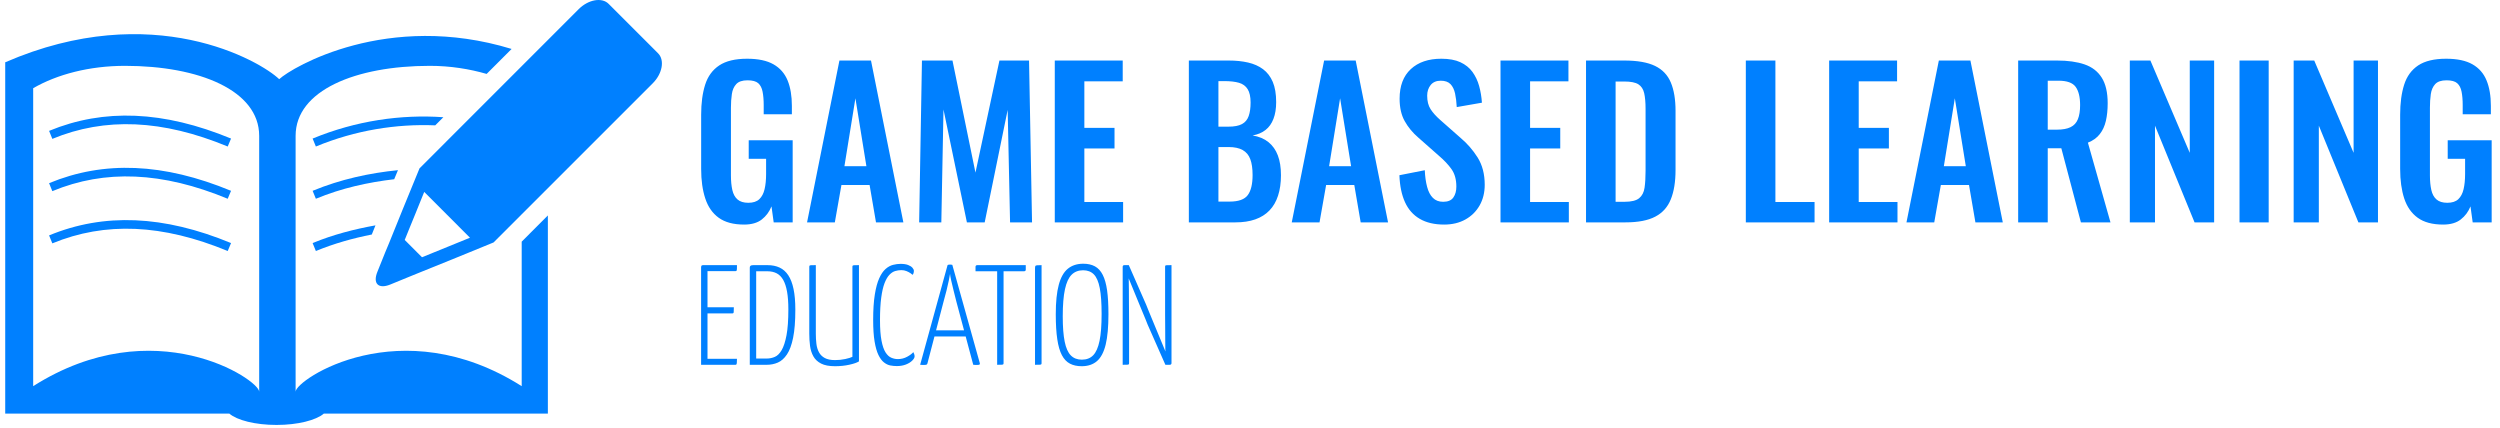
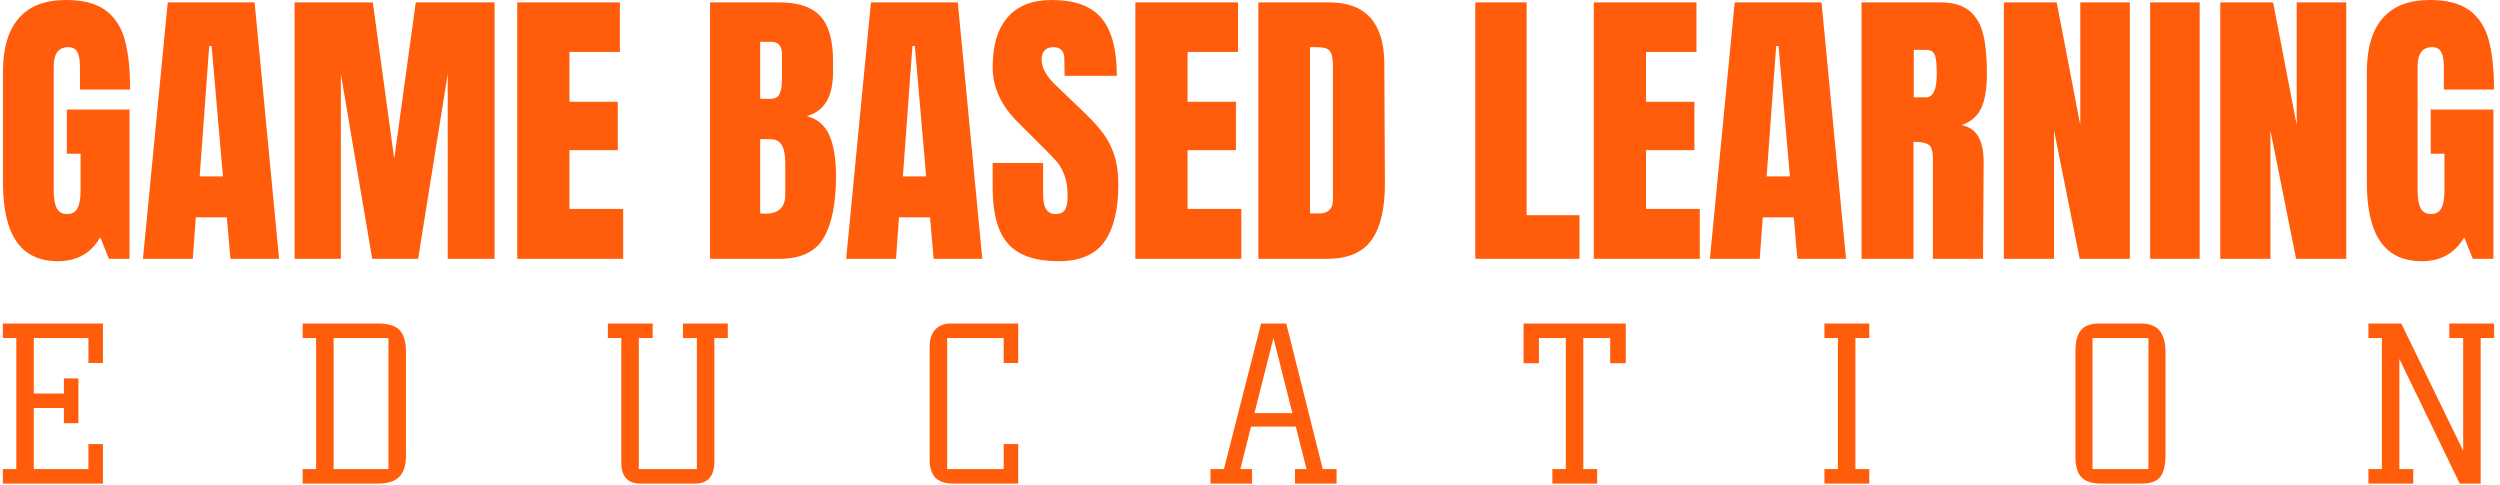
- <svg xmlns="http://www.w3.org/2000/svg" version="1.1" width="1000" height="171" viewBox="0 0 1000 171">
-   <g transform="matrix(1,0,0,1,-0.6060606,-0.511968)">
-     <svg viewBox="0 0 396 68" data-background-color="#ffffff" preserveAspectRatio="xMidYMid meet" height="171" width="1000">
-       <g id="tight-bounds" transform="matrix(1,0,0,1,0.24,0.2035896)">
-         <svg viewBox="0 0 395.52 67.593" height="67.593" width="395.52">
+ <svg xmlns="http://www.w3.org/2000/svg" version="1.1" width="1000" height="194" viewBox="0 0 1000 194">
+   <g transform="matrix(1,0,0,1,-0.6060439,-0.1484287)">
+     <svg viewBox="0 0 396 77" data-background-color="#b5a9a4" preserveAspectRatio="xMidYMid meet" height="194" width="1000">
+       <g id="tight-bounds" transform="matrix(1,0,0,1,0.2399934,0.05891385)">
+         <svg viewBox="0 0 395.52 76.882" height="76.882" width="395.52">
          <g>
-             <svg viewBox="0 0 549.218 93.859" height="67.593" width="395.52">
-               <g transform="matrix(1,0,0,1,153.6984,12.97187)">
-                 <svg viewBox="0 0 395.52 67.916" height="67.916" width="395.52">
+             <svg viewBox="0 0 395.52 76.882" height="76.882" width="395.52">
+               <g>
+                 <svg viewBox="0 0 395.52 76.882" height="76.882" width="395.52">
                  <g>
-                     <svg viewBox="0 0 395.52 67.916" height="67.916" width="395.52">
+                     <svg viewBox="0 0 395.52 76.882" height="76.882" width="395.52">
                      <g>
-                         <svg viewBox="0 0 395.52 36.63" height="36.63" width="395.52">
-                           <g transform="matrix(1,0,0,1,0,0)">
-                             <svg width="395.52" viewBox="2.45 -40.95 448.06 41.5" height="36.63" data-palette-color="#0080ff">
-                               <path d="M13.2 0.55L13.2 0.55Q9.2 0.55 6.85-1.15 4.5-2.85 3.48-5.98 2.45-9.1 2.45-13.35L2.45-13.35 2.45-26.95Q2.45-31.3 3.45-34.45 4.45-37.6 6.98-39.28 9.5-40.95 13.95-40.95L13.95-40.95Q18.1-40.95 20.55-39.55 23-38.15 24.08-35.52 25.15-32.9 25.15-29.15L25.15-29.15 25.15-27.05 18.1-27.05 18.1-29.35Q18.1-31.3 17.82-32.7 17.55-34.1 16.73-34.83 15.9-35.55 14.05-35.55L14.05-35.55Q12.1-35.55 11.23-34.6 10.35-33.65 10.13-32.1 9.9-30.55 9.9-28.7L9.9-28.7 9.9-11.75Q9.9-9.65 10.25-8.1 10.6-6.55 11.55-5.73 12.5-4.9 14.25-4.9L14.25-4.9Q16.05-4.9 17-5.8 17.95-6.7 18.32-8.3 18.7-9.9 18.7-12.1L18.7-12.1 18.7-15.9 14.35-15.9 14.35-20.55 25.35-20.55 25.35 0 20.6 0 20.05-4Q19.25-2 17.63-0.73 16 0.55 13.2 0.55ZM35.9 0L28.95 0 37.05-40.5 44.95-40.5 53.05 0 46.2 0 44.6-9.35 37.55-9.35 35.9 0ZM41.05-31.05L38.3-14.05 43.8-14.05 41.05-31.05ZM62.55 0L57 0 57.7-40.5 65.34-40.5 71.09-12.45 77.09-40.5 84.5-40.5 85.25 0 79.75 0 79.15-28.15 73.4 0 68.95 0 63.09-28.25 62.55 0ZM108.04 0L90.94 0 90.94-40.5 107.94-40.5 107.94-35.3 98.34-35.3 98.34-23.65 105.89-23.65 105.89-18.5 98.34-18.5 98.34-5.1 108.04-5.1 108.04 0ZM136.14 0L124.49 0 124.49-40.5 134.44-40.5Q137.14-40.5 139.31-40 141.49-39.5 143.06-38.33 144.64-37.15 145.49-35.15 146.34-33.15 146.34-30.1L146.34-30.1Q146.34-27.65 145.66-25.9 144.99-24.15 143.69-23.13 142.39-22.1 140.44-21.75L140.44-21.75Q142.84-21.35 144.41-20.08 145.99-18.8 146.76-16.75 147.54-14.7 147.54-11.8L147.54-11.8Q147.54-8.9 146.81-6.68 146.09-4.45 144.66-2.98 143.24-1.5 141.11-0.75 138.99 0 136.14 0L136.14 0ZM131.89-18.85L131.89-5.2 134.69-5.2Q138.04-5.2 139.24-6.83 140.44-8.45 140.44-11.85L140.44-11.85Q140.44-14.3 139.86-15.83 139.29-17.35 137.96-18.1 136.64-18.85 134.44-18.85L134.44-18.85 131.89-18.85ZM131.89-35.35L131.89-23.95 134.39-23.95Q136.59-23.95 137.79-24.6 138.99-25.25 139.46-26.6 139.94-27.95 139.94-30L139.94-30Q139.94-32.15 139.21-33.33 138.49-34.5 137.04-34.93 135.59-35.35 133.34-35.35L133.34-35.35 131.89-35.35ZM157.19 0L150.24 0 158.34-40.5 166.24-40.5 174.34 0 167.49 0 165.89-9.35 158.84-9.35 157.19 0ZM162.34-31.05L159.59-14.05 165.09-14.05 162.34-31.05ZM188.38 0.55L188.38 0.55Q184.73 0.55 182.28-0.88 179.83-2.3 178.58-5.05 177.33-7.8 177.18-11.8L177.18-11.8 183.53-13.05Q183.63-10.7 184.11-8.9 184.58-7.1 185.56-6.13 186.53-5.15 188.13-5.15L188.13-5.15Q189.93-5.15 190.68-6.23 191.43-7.3 191.43-8.95L191.43-8.95Q191.43-11.6 190.23-13.3 189.03-15 187.03-16.7L187.03-16.7 181.93-21.2Q179.78-23.05 178.51-25.33 177.23-27.6 177.23-30.95L177.23-30.95Q177.23-35.75 180.03-38.35 182.83-40.95 187.68-40.95L187.68-40.95Q190.53-40.95 192.43-40.08 194.33-39.2 195.46-37.65 196.58-36.1 197.13-34.13 197.68-32.15 197.83-29.95L197.83-29.95 191.53-28.85Q191.43-30.75 191.11-32.25 190.78-33.75 189.96-34.6 189.13-35.45 187.53-35.45L187.53-35.45Q185.88-35.45 185.01-34.38 184.13-33.3 184.13-31.7L184.13-31.7Q184.13-29.65 184.98-28.33 185.83-27 187.43-25.6L187.43-25.6 192.48-21.15Q194.98-19.05 196.76-16.23 198.53-13.4 198.53-9.4L198.53-9.4Q198.53-6.5 197.26-4.25 195.98-2 193.71-0.73 191.43 0.55 188.38 0.55ZM219.58 0L202.48 0 202.48-40.5 219.48-40.5 219.48-35.3 209.88-35.3 209.88-23.65 217.43-23.65 217.43-18.5 209.88-18.5 209.88-5.1 219.58-5.1 219.58 0ZM233.73 0L223.88 0 223.88-40.5 233.43-40.5Q238.38-40.5 241.15-39.15 243.93-37.8 245.1-35 246.28-32.2 246.28-27.9L246.28-27.9 246.28-13.1Q246.28-8.7 245.1-5.78 243.93-2.85 241.2-1.43 238.48 0 233.73 0L233.73 0ZM231.28-35.25L231.28-5.15 233.53-5.15Q236.08-5.15 237.18-6.05 238.28-6.95 238.53-8.68 238.78-10.4 238.78-12.9L238.78-12.9 238.78-28.4Q238.78-30.85 238.43-32.35 238.08-33.85 236.98-34.55 235.88-35.25 233.43-35.25L233.43-35.25 231.28-35.25ZM281.07 0L263.87 0 263.87-40.5 271.27-40.5 271.27-5.1 281.07-5.1 281.07 0ZM301.82 0L284.72 0 284.72-40.5 301.72-40.5 301.72-35.3 292.12-35.3 292.12-23.65 299.67-23.65 299.67-18.5 292.12-18.5 292.12-5.1 301.82-5.1 301.82 0ZM311.02 0L304.07 0 312.17-40.5 320.07-40.5 328.17 0 321.32 0 319.72-9.35 312.67-9.35 311.02 0ZM316.17-31.05L313.42-14.05 318.92-14.05 316.17-31.05ZM339.42 0L332.02 0 332.02-40.5 341.72-40.5Q345.82-40.5 348.64-39.53 351.47-38.55 352.94-36.2 354.42-33.85 354.42-29.8L354.42-29.8Q354.42-27.35 353.97-25.4 353.52-23.45 352.44-22.08 351.37-20.7 349.47-19.95L349.47-19.95 355.12 0 347.72 0 342.82-18.55 339.42-18.55 339.42 0ZM339.42-35.45L339.42-23.2 341.72-23.2Q343.87-23.2 345.14-23.83 346.42-24.45 346.97-25.83 347.52-27.2 347.52-29.35L347.52-29.35Q347.52-32.4 346.39-33.93 345.27-35.45 342.12-35.45L342.12-35.45 339.42-35.45ZM366.26 0L359.96 0 359.96-40.5 365.11-40.5 374.96-17.4 374.96-40.5 381.06-40.5 381.06 0 376.16 0 366.26-24.2 366.26 0ZM394.71 0L387.41 0 387.41-40.5 394.71-40.5 394.71 0ZM407.26 0L400.96 0 400.96-40.5 406.11-40.5 415.96-17.4 415.96-40.5 422.06-40.5 422.06 0 417.16 0 407.26-24.2 407.26 0ZM438.36 0.55L438.36 0.55Q434.36 0.55 432.01-1.15 429.66-2.85 428.63-5.98 427.61-9.1 427.61-13.35L427.61-13.35 427.61-26.95Q427.61-31.3 428.61-34.45 429.61-37.6 432.13-39.28 434.66-40.95 439.11-40.95L439.11-40.95Q443.26-40.95 445.71-39.55 448.16-38.15 449.23-35.52 450.31-32.9 450.31-29.15L450.31-29.15 450.31-27.05 443.26-27.05 443.26-29.35Q443.26-31.3 442.98-32.7 442.71-34.1 441.88-34.83 441.06-35.55 439.21-35.55L439.21-35.55Q437.26-35.55 436.38-34.6 435.51-33.65 435.28-32.1 435.06-30.55 435.06-28.7L435.06-28.7 435.06-11.75Q435.06-9.65 435.41-8.1 435.76-6.55 436.71-5.73 437.66-4.9 439.41-4.9L439.41-4.9Q441.21-4.9 442.16-5.8 443.11-6.7 443.48-8.3 443.86-9.9 443.86-12.1L443.86-12.1 443.86-15.9 439.51-15.9 439.51-20.55 450.51-20.55 450.51 0 445.76 0 445.21-4Q444.41-2 442.78-0.73 441.16 0.55 438.36 0.55Z" opacity="1" transform="matrix(1,0,0,1,0,0)" fill="#0080ff" class="undefined-text-0" data-fill-palette-color="primary" id="text-0" />
+                         <svg viewBox="0 0 395.52 76.882" height="76.882" width="395.52">
+                           <g>
+                             <svg viewBox="0 0 395.52 76.882" height="76.882" width="395.52">
+                               <g>
+                                 <svg viewBox="0 0 395.52 41.467" height="41.467" width="395.52">
+                                   <g transform="matrix(1,0,0,1,0,0)">
+                                     <svg width="395.52" viewBox="1.55 -43.35 417.26 43.75" height="41.467" data-palette-color="#ff5c0b">
+                                       <path d="M10.75 0.4Q6.1 0.4 3.83-2.88 1.55-6.15 1.55-12.8L1.55-12.8 1.55-31.3Q1.55-37.25 4.2-40.3 6.85-43.35 12.1-43.35L12.1-43.35Q16.35-43.35 18.7-41.65 21.05-39.95 21.95-36.7 22.85-33.45 22.85-28.35L22.85-28.35 14.45-28.35 14.45-32.2Q14.45-33.75 14.03-34.6 13.6-35.45 12.5-35.45L12.5-35.45Q10.05-35.45 10.05-32.25L10.05-32.25 10.05-11.45Q10.05-9.5 10.55-8.5 11.05-7.5 12.3-7.5L12.3-7.5Q13.55-7.5 14.05-8.5 14.55-9.5 14.55-11.45L14.55-11.45 14.55-17.6 12.25-17.6 12.25-25 22.75-25 22.75 0 19.3 0 17.85-3.6Q15.55 0.4 10.75 0.4L10.75 0.4ZM33.35 0L25 0 29.15-42.95 43.7-42.95 47.8 0 39.65 0 39.05-6.95 33.85-6.95 33.35 0ZM36.1-35.65L34.5-13.8 38.4-13.8 36.5-35.65 36.1-35.65ZM58.15 0L50.4 0 50.4-42.95 63.5-42.95 67.09-16.75 70.7-42.95 83.9-42.95 83.9 0 76.05 0 76.05-30.95 71.09 0 63.4 0 58.15-30.95 58.15 0ZM105.44 0L87.69 0 87.69-42.95 104.89-42.95 104.89-34.65 96.44-34.65 96.44-26.3 104.54-26.3 104.54-18.2 96.44-18.2 96.44-8.35 105.44-8.35 105.44 0ZM119.99 0L119.99-42.95 131.64-42.95Q136.34-42.95 138.46-40.65 140.59-38.35 140.59-33.15L140.59-33.15 140.59-31.25Q140.59-25.1 136.19-23.9L136.19-23.9Q138.89-23.2 139.99-20.65 141.09-18.1 141.09-13.9L141.09-13.9Q141.09-7.05 139.04-3.53 136.99 0 131.64 0L131.64 0 119.99 0ZM128.39-26.8L130.14-26.8Q131.24-26.8 131.64-27.63 132.04-28.45 132.04-29.95L132.04-29.95 132.04-34.25Q132.04-36.35 130.19-36.35L130.19-36.35 128.39-36.35 128.39-26.8ZM129.24-7.55Q132.59-7.55 132.59-10.75L132.59-10.75 132.59-16.1Q132.59-18.05 132.01-19.05 131.44-20.05 129.99-20.05L129.99-20.05 128.39-20.05 128.39-7.6 129.24-7.55ZM151.14 0L142.79 0 146.94-42.95 161.49-42.95 165.59 0 157.44 0 156.84-6.95 151.64-6.95 151.14 0ZM153.89-35.65L152.29-13.8 156.19-13.8 154.29-35.65 153.89-35.65ZM178.38 0.4Q172.53 0.4 169.93-2.5 167.33-5.4 167.33-11.85L167.33-11.85 167.33-16.05 175.78-16.05 175.78-10.7Q175.78-7.5 177.83-7.5L177.83-7.5Q178.98-7.5 179.43-8.18 179.88-8.85 179.88-10.45L179.88-10.45Q179.88-12.55 179.38-13.93 178.88-15.3 178.11-16.23 177.33-17.15 175.33-19.1L175.33-19.1 171.63-22.8Q167.33-27 167.33-32.1L167.33-32.1Q167.33-37.6 169.86-40.48 172.38-43.35 177.23-43.35L177.23-43.35Q183.03-43.35 185.58-40.28 188.13-37.2 188.13-30.65L188.13-30.65 179.38-30.65 179.33-33.6Q179.33-34.45 178.86-34.95 178.38-35.45 177.53-35.45L177.53-35.45Q176.53-35.45 176.03-34.9 175.53-34.35 175.53-33.4L175.53-33.4Q175.53-31.3 177.93-29.05L177.93-29.05 182.93-24.25Q184.68-22.55 185.83-21.03 186.98-19.5 187.68-17.43 188.38-15.35 188.38-12.5L188.38-12.5Q188.38-6.15 186.06-2.88 183.73 0.4 178.38 0.4L178.38 0.4ZM208.98 0L191.23 0 191.23-42.95 208.43-42.95 208.43-34.65 199.98-34.65 199.98-26.3 208.08-26.3 208.08-18.2 199.98-18.2 199.98-8.35 208.98-8.35 208.98 0ZM211.83 0L211.83-42.95 223.68-42.95Q228.28-42.95 230.58-40.4 232.88-37.85 232.93-32.85L232.93-32.85 233.03-12.75Q233.08-6.4 230.83-3.2 228.58 0 223.38 0L223.38 0 211.83 0ZM220.48-7.6L221.98-7.6Q224.33-7.6 224.33-9.9L224.33-9.9 224.33-32.05Q224.33-33.5 224.1-34.23 223.88-34.95 223.28-35.2 222.68-35.45 221.43-35.45L221.43-35.45 220.48-35.45 220.48-7.6ZM265.62 0L248.17 0 248.17-42.95 256.77-42.95 256.77-7.3 265.62-7.3 265.62 0ZM285.77 0L268.02 0 268.02-42.95 285.22-42.95 285.22-34.65 276.77-34.65 276.77-26.3 284.87-26.3 284.87-18.2 276.77-18.2 276.77-8.35 285.77-8.35 285.77 0ZM295.82 0L287.47 0 291.62-42.95 306.17-42.95 310.27 0 302.12 0 301.52-6.95 296.32-6.95 295.82 0ZM298.57-35.65L296.97-13.8 300.87-13.8 298.97-35.65 298.57-35.65ZM312.87 0L312.87-42.95 326.07-42.95Q329.22-42.95 330.94-41.53 332.67-40.1 333.27-37.52 333.87-34.95 333.87-30.95L333.87-30.95Q333.87-27.3 332.92-25.25 331.97-23.2 329.62-22.4L329.62-22.4Q331.57-22 332.44-20.45 333.32-18.9 333.32-16.25L333.32-16.25 333.22 0 324.82 0 324.82-16.8Q324.82-18.6 324.12-19.1 323.42-19.6 321.57-19.6L321.57-19.6 321.57 0 312.87 0ZM321.62-27.05L323.67-27.05Q325.47-27.05 325.47-30.95L325.47-30.95Q325.47-32.65 325.32-33.5 325.17-34.35 324.77-34.68 324.37-35 323.62-35L323.62-35 321.62-35 321.62-27.05ZM345.11 0L336.71 0 336.71-42.95 345.56-42.95 349.51-22.4 349.51-42.95 357.81-42.95 357.81 0 349.41 0 345.11-21.5 345.11 0ZM369.51 0L361.21 0 361.21-42.95 369.51-42.95 369.51 0ZM381.36 0L372.96 0 372.96-42.95 381.81-42.95 385.76-22.4 385.76-42.95 394.06-42.95 394.06 0 385.66 0 381.36-21.5 381.36 0ZM406.71 0.4Q402.06 0.4 399.78-2.88 397.51-6.15 397.51-12.8L397.51-12.8 397.51-31.3Q397.51-37.25 400.16-40.3 402.81-43.35 408.06-43.35L408.06-43.35Q412.31-43.35 414.66-41.65 417.01-39.95 417.91-36.7 418.81-33.45 418.81-28.35L418.81-28.35 410.41-28.35 410.41-32.2Q410.41-33.75 409.98-34.6 409.56-35.45 408.46-35.45L408.46-35.45Q406.01-35.45 406.01-32.25L406.01-32.25 406.01-11.45Q406.01-9.5 406.51-8.5 407.01-7.5 408.26-7.5L408.26-7.5Q409.51-7.5 410.01-8.5 410.51-9.5 410.51-11.45L410.51-11.45 410.51-17.6 408.21-17.6 408.21-25 418.71-25 418.71 0 415.26 0 413.81-3.6Q411.51 0.4 406.71 0.4L406.71 0.4Z" opacity="1" transform="matrix(1,0,0,1,0,0)" fill="#ff5c0b" class="undefined-text-0" data-fill-palette-color="primary" id="text-0" />
+                                     </svg>
+                                   </g>
+                                 </svg>
+                               </g>
+                               <g transform="matrix(1,0,0,1,0,51.25583)">
+                                 <svg viewBox="0 0 395.52 25.626" height="25.626" width="395.52">
+                                   <g transform="matrix(1,0,0,1,0,0)">
+                                     <svg width="395.52" viewBox="3.25 -37.5 583.73 37.5" height="25.626" data-palette-color="#35185a">
+                                       <g class="undefined-text-1" data-fill-palette-color="secondary" id="text-1">
+                                         <path d="M17.55-24.65L20.95-24.65 20.95-14.15 17.55-14.15 17.55-17.7 10.5-17.7 10.5-3.4 23.3-3.4 23.3-9.25 26.7-9.25 26.7 0 3.25 0 3.25-3.4 6.4-3.4 6.4-34.1 3.25-34.1 3.25-37.5 26.7-37.5 26.7-28.25 23.3-28.25 23.3-34.1 10.5-34.1 10.5-21.1 17.55-21.1 17.55-24.65ZM73.5-37.5L91.15-37.5Q94.85-37.5 96.28-35.88 97.7-34.25 97.7-30.95L97.7-30.95 97.7-6.55Q97.7-3.1 96.1-1.55 94.5 0 91.15 0L91.15 0 73.5 0 73.5-3.4 76.65-3.4 76.65-34.1 73.5-34.1 73.5-37.5ZM93.6-3.4L93.6-34.1 80.75-34.1 80.75-3.4 93.6-3.4ZM165.46 0L152.61 0Q148.16 0 148.16-4.95L148.16-4.95 148.16-34.1 145.01-34.1 145.01-37.5 155.51-37.5 155.51-34.1 152.26-34.1 152.26-3.4 165.86-3.4 165.86-34.1 162.61-34.1 162.61-37.5 173.11-37.5 173.11-34.1 169.96-34.1 169.96-5.2Q169.96 0 165.46 0L165.46 0ZM237.76-3.4L237.76-9.25 241.16-9.25 241.16 0 225.81 0Q221.61 0 220.71-3.3L220.71-3.3Q220.41-4.25 220.41-5.35L220.41-5.35 220.41-32.1Q220.41-35.75 222.96-37L222.96-37Q223.91-37.5 225.31-37.5L225.31-37.5 241.16-37.5 241.16-28.25 237.76-28.25 237.76-34.1 224.51-34.1 224.51-3.4 237.76-3.4ZM296.51-16.5L305.41-16.5 300.96-34.1 296.51-16.5ZM312.51-3.4L315.76-3.4 315.76 0 306.01 0 306.01-3.4 308.71-3.4 306.21-13.35 295.71-13.35 293.21-3.4 295.96-3.4 295.96 0 286.21 0 286.21-3.4 289.36-3.4 298.06-37.5 303.96-37.5 312.51-3.4ZM366.32 0L366.32-3.4 369.47-3.4 369.47-34.1 363.17-34.1 363.17-28.2 359.57-28.2 359.57-37.5 383.52-37.5 383.52-28.2 379.87-28.2 379.87-34.1 373.57-34.1 373.57-3.4 376.82-3.4 376.82 0 366.32 0ZM437.32-34.1L437.32-3.4 440.57-3.4 440.57 0 430.07 0 430.07-3.4 433.22-3.4 433.22-34.1 430.07-34.1 430.07-37.5 440.57-37.5 440.57-34.1 437.32-34.1ZM494.43-37.5L504.18-37.5Q507.23-37.5 508.6-35.83 509.98-34.15 509.98-30.85L509.98-30.85 509.98-6.8Q509.98-3.2 508.78-1.6 507.58 0 504.43 0L504.43 0 494.83 0Q490.03 0 489.18-3.6L489.18-3.6Q488.88-4.7 488.88-6.05L488.88-6.05 488.88-30.85Q488.88-34.2 489.98-35.7L489.98-35.7Q491.23-37.5 494.43-37.5L494.43-37.5ZM492.88-34.1L492.88-3.4 505.98-3.4 505.98-34.1 492.88-34.1ZM586.98-37.5L586.98-34.1 583.83-34.1 583.83 0 578.93 0 564.78-29.2 564.78-3.4 568.03-3.4 568.03 0 557.53 0 557.53-3.4 560.68-3.4 560.68-34.1 557.53-34.1 557.53-37.5 565.23-37.5 579.73-7.7 579.73-34.1 576.48-34.1 576.48-37.5 586.98-37.5Z" fill="#ff5c0b" data-fill-palette-color="primary" />
+                                       </g>
+                                     </svg>
+                                   </g>
+                                 </svg>
+                               </g>
                            </svg>
                          </g>
                        </svg>
                      </g>
-                       <g transform="matrix(1,0,0,1,0,45.27795)">
-                         <svg viewBox="0 0 103.913 22.638" height="22.638" width="103.913">
-                           <g transform="matrix(1,0,0,1,0,0)">
-                             <svg width="103.913" viewBox="3.05 -35.5 165.23 36" height="22.638" data-palette-color="#0080ff">
-                               <path d="M15.1 0L3.05 0 3.05-34.4Q3.05-34.4 3.15-34.7 3.25-35 3.7-35L3.7-35 15.65-35Q15.65-34.1 15.63-33.65 15.6-33.2 15.5-33.05 15.4-32.9 15.15-32.9L15.15-32.9 5.3-32.9 5.3-2.1 15.65-2.1Q15.65-1.15 15.6-0.7 15.55-0.25 15.45-0.13 15.35 0 15.1 0L15.1 0ZM14.05-18.05L3.75-18.05 3.75-20.2 14.55-20.2Q14.55-18.9 14.5-18.48 14.45-18.05 14.05-18.05L14.05-18.05ZM26.15 0L20.15 0 20.15-34.15Q20.15-34.55 20.4-34.77 20.65-35 21.4-35L21.4-35 26.4-35Q28.8-35 30.62-34.15 32.45-33.3 33.67-31.45 34.9-29.6 35.52-26.63 36.15-23.65 36.15-19.35L36.15-19.35Q36.15-13.3 35.37-9.5 34.6-5.7 33.2-3.63 31.8-1.55 30-0.78 28.2 0 26.15 0L26.15 0ZM22.4-32.85L22.4-2.2 26.15-2.2Q27.6-2.2 28.95-2.78 30.3-3.35 31.35-5.15 32.4-6.95 33.05-10.38 33.7-13.8 33.7-19.5L33.7-19.5Q33.7-23.1 33.25-25.65 32.8-28.2 31.9-29.8 31-31.4 29.6-32.13 28.2-32.85 26.3-32.85L26.3-32.85 22.4-32.85ZM50.1 0.5L50.1 0.5Q47 0.5 45.2-0.43 43.4-1.35 42.5-2.95 41.6-4.55 41.32-6.6 41.05-8.65 41.05-10.95L41.05-10.95 41.05-34.35Q41.05-34.7 41.15-34.83 41.25-34.95 41.72-34.98 42.2-35 43.35-35L43.35-35 43.35-10.9Q43.35-9.05 43.55-7.38 43.75-5.7 44.45-4.4 45.15-3.1 46.5-2.38 47.85-1.65 50.1-1.65L50.1-1.65Q51.95-1.65 53.67-2.02 55.4-2.4 56.2-2.8L56.2-2.8 56.2-34.4Q56.2-34.75 56.32-34.85 56.45-34.95 56.92-34.98 57.4-35 58.5-35L58.5-35 58.5-1.2Q57.5-0.55 55.15-0.03 52.8 0.5 50.1 0.5ZM71.79 0.45L71.79 0.45Q70.64 0.45 69.49 0.23 68.34 0 67.27-0.85 66.19-1.7 65.34-3.45 64.49-5.2 63.99-8.18 63.49-11.15 63.49-15.75L63.49-15.75Q63.49-21.1 64.07-24.68 64.64-28.25 65.62-30.4 66.59-32.55 67.84-33.65 69.09-34.75 70.47-35.1 71.84-35.45 73.14-35.45L73.14-35.45Q74.74-35.45 75.77-35.05 76.79-34.65 77.29-34.08 77.79-33.5 77.79-33L77.79-33Q77.79-32.6 77.67-32.2 77.54-31.8 77.34-31.6L77.34-31.6Q77.14-31.8 76.59-32.18 76.04-32.55 75.22-32.9 74.39-33.25 73.39-33.25L73.39-33.25Q72.29-33.25 71.22-32.93 70.14-32.6 69.19-31.6 68.24-30.6 67.49-28.68 66.74-26.75 66.32-23.58 65.89-20.4 65.89-15.65L65.89-15.65Q65.89-11.2 66.42-8.47 66.94-5.75 67.84-4.35 68.74-2.95 69.87-2.48 70.99-2 72.14-2L72.14-2Q73.94-2 75.44-2.83 76.94-3.65 77.59-4.45L77.59-4.45Q77.74-4.15 77.89-3.78 78.04-3.4 78.04-2.95L78.04-2.95Q78.04-2.3 77.22-1.48 76.39-0.65 74.99-0.1 73.59 0.45 71.79 0.45ZM81.39 0.05L81.39 0.05Q81.19 0.05 80.82 0.05 80.44 0.05 79.99 0L79.99 0 89.59-34.9Q89.64-35.2 90.34-35.2L90.34-35.2Q90.59-35.2 90.87-35.18 91.14-35.15 91.29-35.1L91.29-35.1 100.94-0.6Q101.04-0.25 100.87-0.1 100.69 0.05 100.04 0.05L100.04 0.05Q99.79 0.05 99.44 0.05 99.09 0.05 98.64 0L98.64 0 92.74-22.1Q92.19-24.2 91.72-26.15 91.24-28.1 90.89-29.65 90.54-31.2 90.49-31.95L90.49-31.95Q90.39-31.2 90.07-29.65 89.74-28.1 89.27-26.15 88.79-24.2 88.19-22.1L88.19-22.1 82.54-0.45Q82.44-0.15 82.22-0.05 81.99 0.05 81.39 0.05ZM97.19-9.95L84.49-9.95 84.49-12.1 97.19-12.1 97.19-9.95ZM107.04 0L107.04 0 107.04-34.25Q107.04-34.25 107.11-34.43 107.19-34.6 107.64-34.6L107.64-34.6 108.69-34.6Q109.14-34.6 109.21-34.43 109.29-34.25 109.29-34.25L109.29-34.25 109.29-0.6Q109.29-0.3 109.19-0.18 109.09-0.05 108.61-0.03 108.14 0 107.04 0ZM116.44-32.85L99.44-32.85 99.44-34.4Q99.44-35 100.09-35L100.09-35 117.09-35 117.09-33.45Q117.09-33.15 116.94-33 116.79-32.85 116.44-32.85L116.44-32.85ZM120.34 0L120.34 0 120.34-33.8Q120.34-34.4 120.44-34.65 120.54-34.9 121.04-34.95 121.54-35 122.64-35L122.64-35 122.64-0.6Q122.64-0.3 122.54-0.18 122.44-0.05 121.96-0.03 121.49 0 120.34 0ZM136.73 0.5L136.73 0.5Q134.33 0.5 132.61-0.4 130.88-1.3 129.78-3.38 128.68-5.45 128.16-8.97 127.63-12.5 127.63-17.75L127.63-17.75Q127.63-24.2 128.68-28.1 129.73-32 131.88-33.75 134.03-35.5 137.28-35.5L137.28-35.5Q139.68-35.5 141.38-34.58 143.08-33.65 144.13-31.58 145.18-29.5 145.66-26.13 146.13-22.75 146.13-17.8L146.13-17.8Q146.13-11.1 145.16-7.1 144.18-3.1 142.11-1.3 140.03 0.5 136.73 0.5ZM136.78-1.8L136.78-1.8Q139.28-1.8 140.78-3.35 142.28-4.9 143.01-8.43 143.73-11.95 143.73-17.85L143.73-17.85Q143.73-23.6 143.08-26.95 142.43-30.3 141.01-31.75 139.58-33.2 137.23-33.2L137.23-33.2Q134.78-33.2 133.21-31.65 131.63-30.1 130.86-26.55 130.08-23 130.08-17L130.08-17Q130.08-11.45 130.76-8.13 131.43-4.8 132.91-3.3 134.38-1.8 136.78-1.8ZM167.63 0L166.13 0 159.88-14.15Q159.78-14.45 159.21-15.85 158.63-17.25 157.78-19.3 156.93-21.35 156.03-23.55 155.13-25.75 154.33-27.7 153.53-29.65 153.03-30.85 152.53-32.05 152.53-32.05L152.53-32.05 151.43-33.6 151.73-35 153.28-35 159.38-21.1Q159.48-20.8 160.06-19.4 160.63-18 161.46-16 162.28-14 163.18-11.85 164.08-9.7 164.86-7.8 165.63-5.9 166.13-4.73 166.63-3.55 166.63-3.55L166.63-3.55 167.98-1.4 167.63 0ZM151.13 0L151.13 0 151.13-34.4Q151.13-35 151.73-35L151.73-35 153.38-34.4 153.18-31.55Q153.23-31.3 153.26-29.9 153.28-28.5 153.31-26.48 153.33-24.45 153.33-22.18 153.33-19.9 153.36-17.88 153.38-15.85 153.38-14.48 153.38-13.1 153.38-12.9L153.38-12.9 153.38-0.6Q153.38-0.3 153.28-0.18 153.18-0.05 152.71-0.03 152.23 0 151.13 0ZM167.63 0L167.63 0 166.03-0.6 166.18-3.95Q166.13-4.2 166.11-5.6 166.08-7 166.08-9.03 166.08-11.05 166.06-13.28 166.03-15.5 166.03-17.53 166.03-19.55 166.03-20.9 166.03-22.25 166.03-22.45L166.03-22.45 166.03-34.4Q166.03-34.7 166.11-34.83 166.18-34.95 166.66-34.98 167.13-35 168.28-35L168.28-35 168.28-0.6Q168.28 0 167.63 0Z" opacity="1" transform="matrix(1,0,0,1,0,0)" fill="#0080ff" class="undefined-text-1" data-fill-palette-color="secondary" id="text-1" />
-                             </svg>
-                           </g>
-                         </svg>
-                       </g>
-                     </svg>
-                   </g>
-                 </svg>
-               </g>
-               <g>
-                 <svg viewBox="0 0 145.051 93.859" height="93.859" width="145.051">
-                   <g>
-                     <svg version="1.1" x="0" y="0" viewBox="0 0 100.001 64.709" enable-background="new 0 0 100.001 64.709" xml:space="preserve" width="145.051" height="93.859" class="icon-icon-0" data-fill-palette-color="accent" id="icon-0">
-                       <g fill="#0080ff" data-fill-palette-color="accent">
-                         <path d="M33.881 30.267c-9.948-4.121-18.685-4.492-26.707-1.159L6.68 27.891c8.359-3.463 17.436-3.079 27.709 1.166L33.881 30.267z" fill="#0080ff" data-fill-palette-color="accent" />
-                       </g>
-                       <g fill="#0080ff" data-fill-palette-color="accent">
-                         <path d="M34.389 37.013c-10.261-4.239-19.35-4.623-27.709-1.166l0.495 1.211c8.047-3.32 16.771-2.942 26.707 1.166L34.389 37.013z" fill="#0080ff" data-fill-palette-color="accent" />
-                       </g>
-                       <g fill="#0080ff" data-fill-palette-color="accent">
-                         <path d="M34.389 21.1c-10.261-4.238-19.35-4.623-27.709-1.172l0.495 1.218c8.047-3.327 16.771-2.95 26.707 1.166L34.389 21.1z" fill="#0080ff" data-fill-palette-color="accent" />
-                       </g>
-                       <path d="M78.648 36.798v22.006C60.184 47.11 44.22 57.82 44.22 59.649V20.684c0-6.921 9.154-10.658 20.431-10.658 3.112 0 6.028 0.469 8.659 1.23l3.802-3.802c-18.894-5.782-33.399 2.76-35.392 4.603C38.868 9.296 22.461-0.268 0 9.485c0 0.15 0 2.845 0 6.966v46.532h34.128c1.172 1.009 3.945 1.726 7.188 1.726 3.242 0 6.016-0.717 7.201-1.726h34.116V32.807L78.648 36.798zM38.673 59.649c0-1.829-15.977-12.539-34.415-0.846V13.431c3.646-2.109 8.568-3.405 13.985-3.405 11.276 0 20.43 3.737 20.43 10.658V59.649z" fill="#0080ff" data-fill-palette-color="accent" />
-                       <path d="M46.811 29.056l0.495 1.211c3.919-1.627 7.956-2.506 11.927-2.975l0.573-1.38C55.483 26.348 51.082 27.292 46.811 29.056z" fill="#0080ff" data-fill-palette-color="accent" />
-                       <path d="M46.811 37.013l0.495 1.211c2.799-1.152 5.651-1.947 8.516-2.514l0.56-1.394C53.179 34.896 49.949 35.717 46.811 37.013z" fill="#0080ff" data-fill-palette-color="accent" />
-                       <path d="M46.811 21.1l0.495 1.211c6.016-2.487 12.292-3.47 18.177-3.223l1.237-1.237C60.314 17.396 53.4 18.373 46.811 21.1z" fill="#0080ff" data-fill-palette-color="accent" />
-                       <path d="M99.417 8.118l-7.526-7.526c-1.028-1.042-3.099-0.67-4.583 0.82l-24.22 24.226-2.553 6.23c-0.572 1.413-1.38 3.438-2.083 5.15-0.195 0.476-0.417 1.022-0.586 1.406l-1.185 2.949c-0.742 1.811 0.143 2.683 1.939 1.96l2.956-1.211c0.378-0.156 0.938-0.378 1.406-0.573 1.719-0.689 3.725-1.517 5.156-2.083l6.225-2.546 24.232-24.226C100.081 11.21 100.446 9.153 99.417 8.118zM67.385 37.579l-3.919 1.595-2.631-2.637 0.781-1.928 0.808-1.972 1.38-3.412 6.967 6.973L67.385 37.579z" fill="#0080ff" data-fill-palette-color="accent" />
+                       <g />
                    </svg>
                  </g>
                </svg>
              </g>
            </svg>
          </g>
          <defs />
        </svg>
-         <rect width="395.52" height="67.593" fill="none" stroke="none" visibility="hidden" />
+         <rect width="395.52" height="76.882" fill="none" stroke="none" visibility="hidden" />
      </g>
    </svg>
  </g>
</svg>
